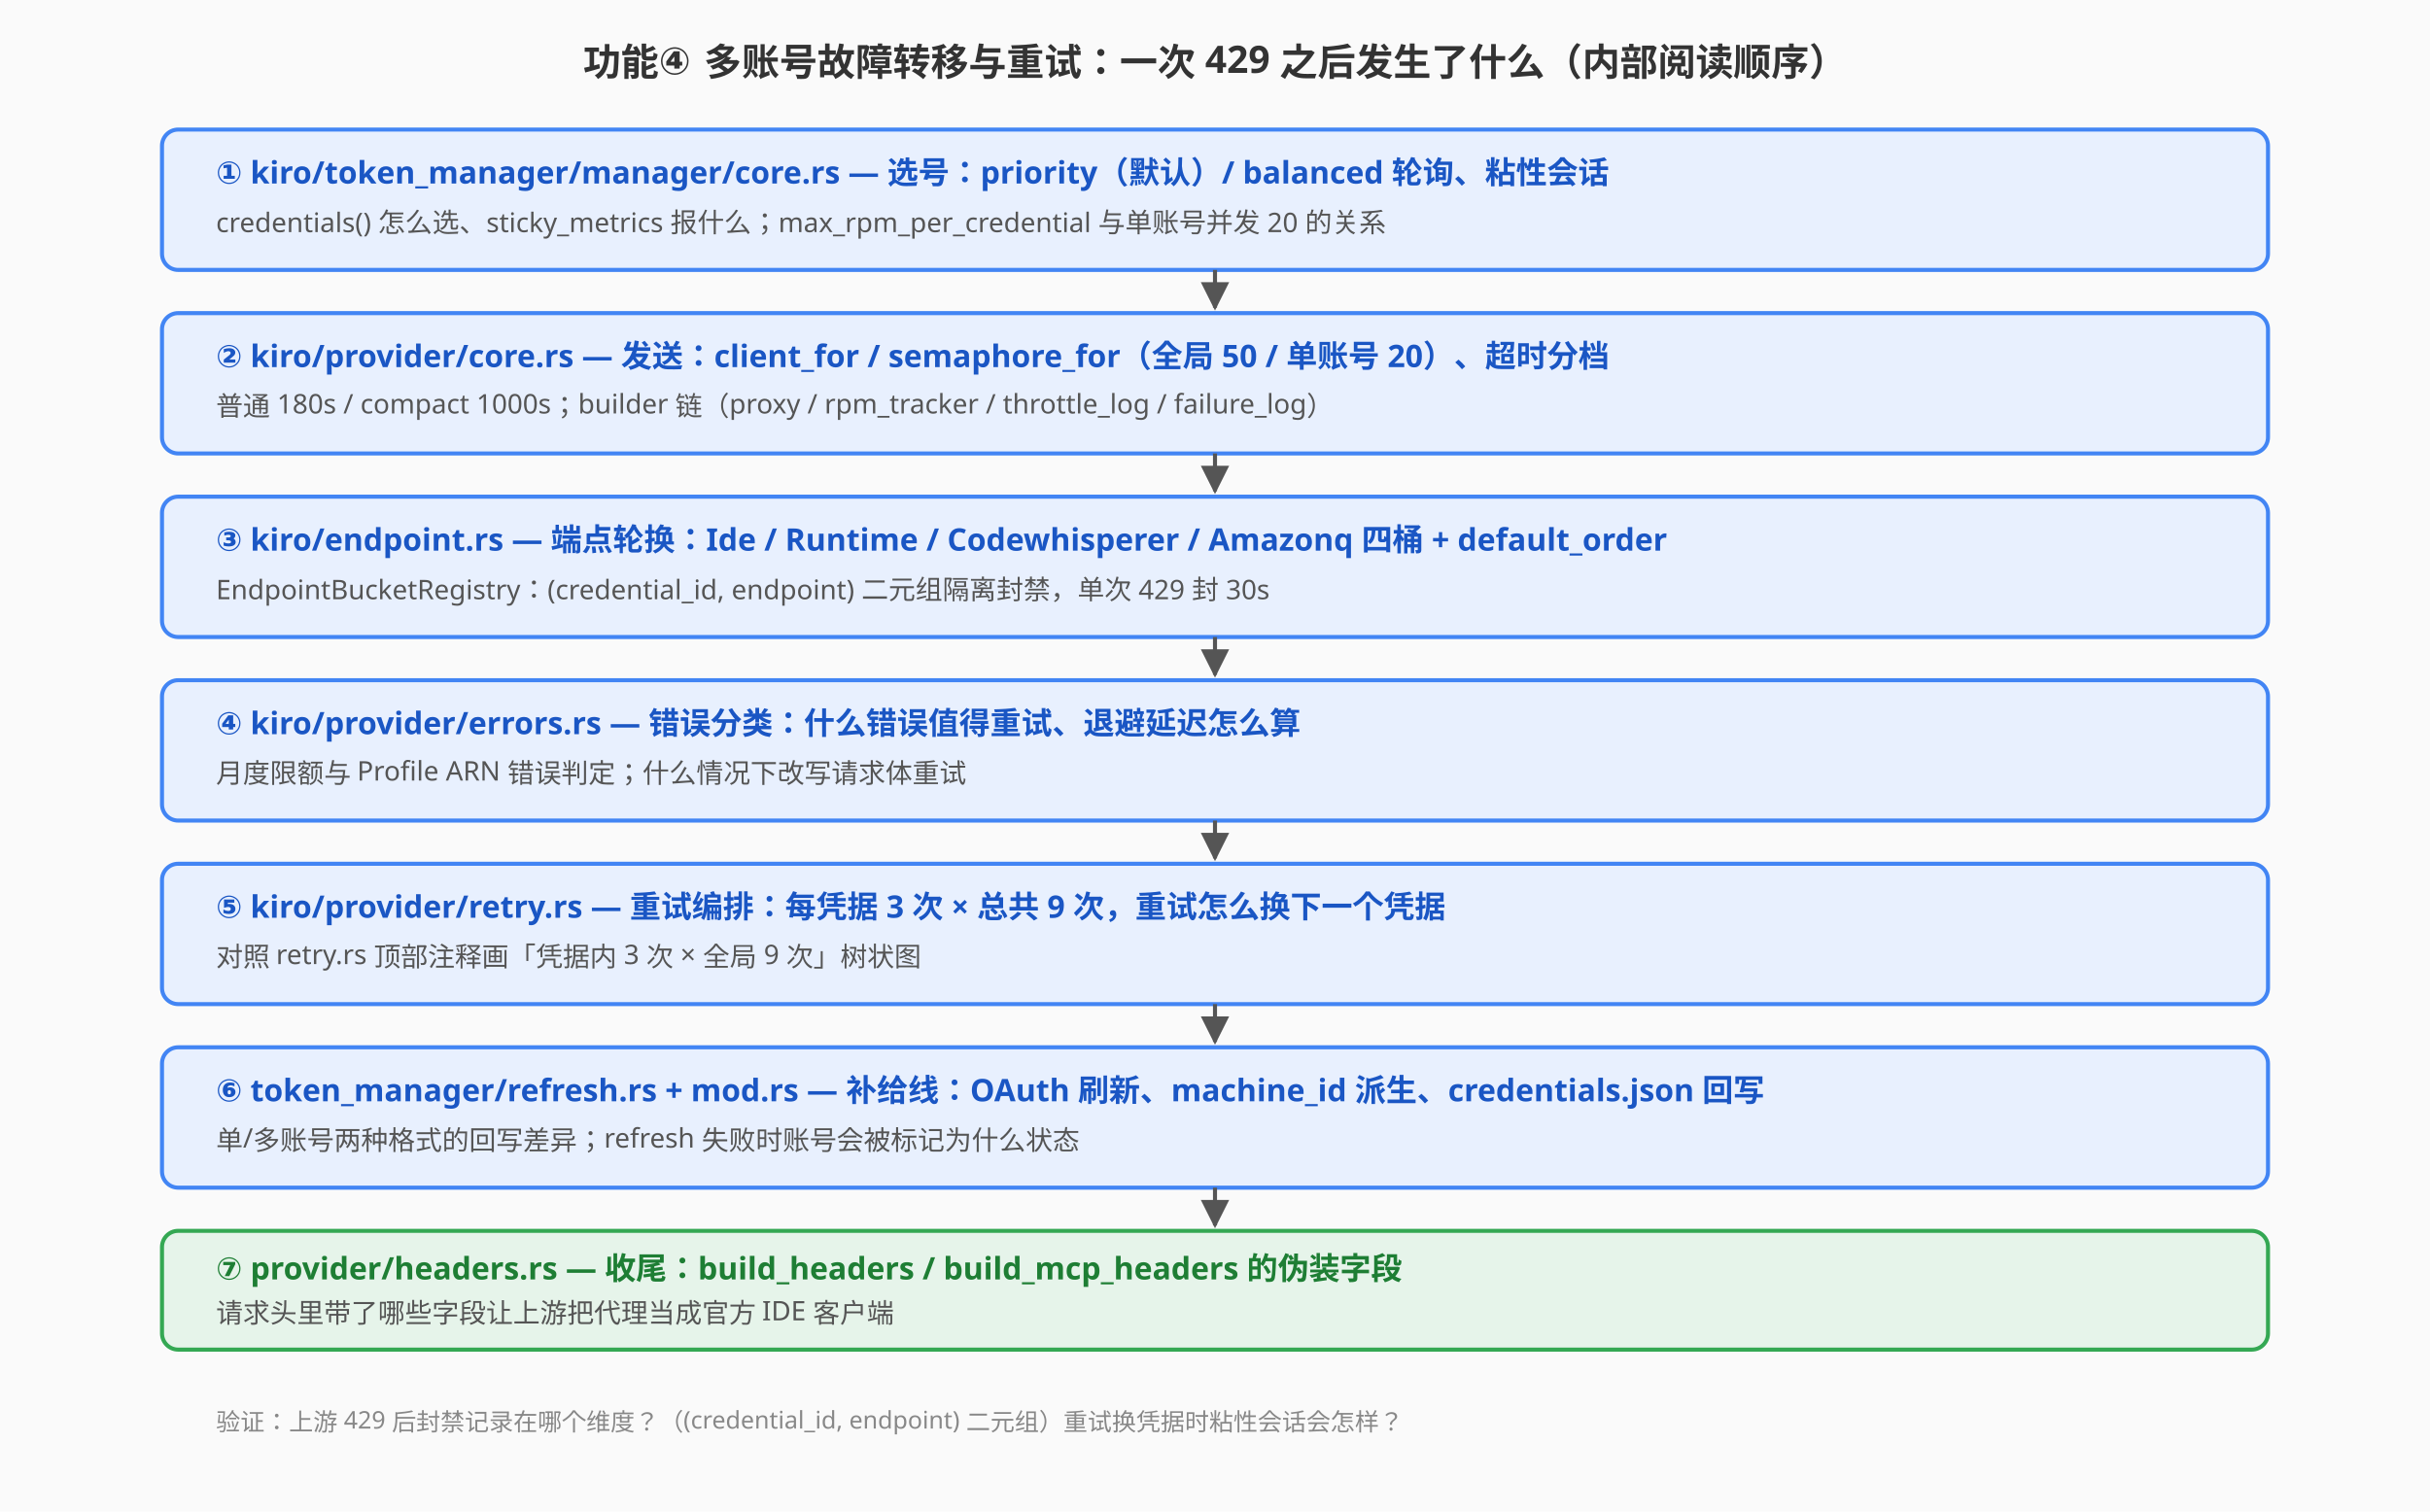
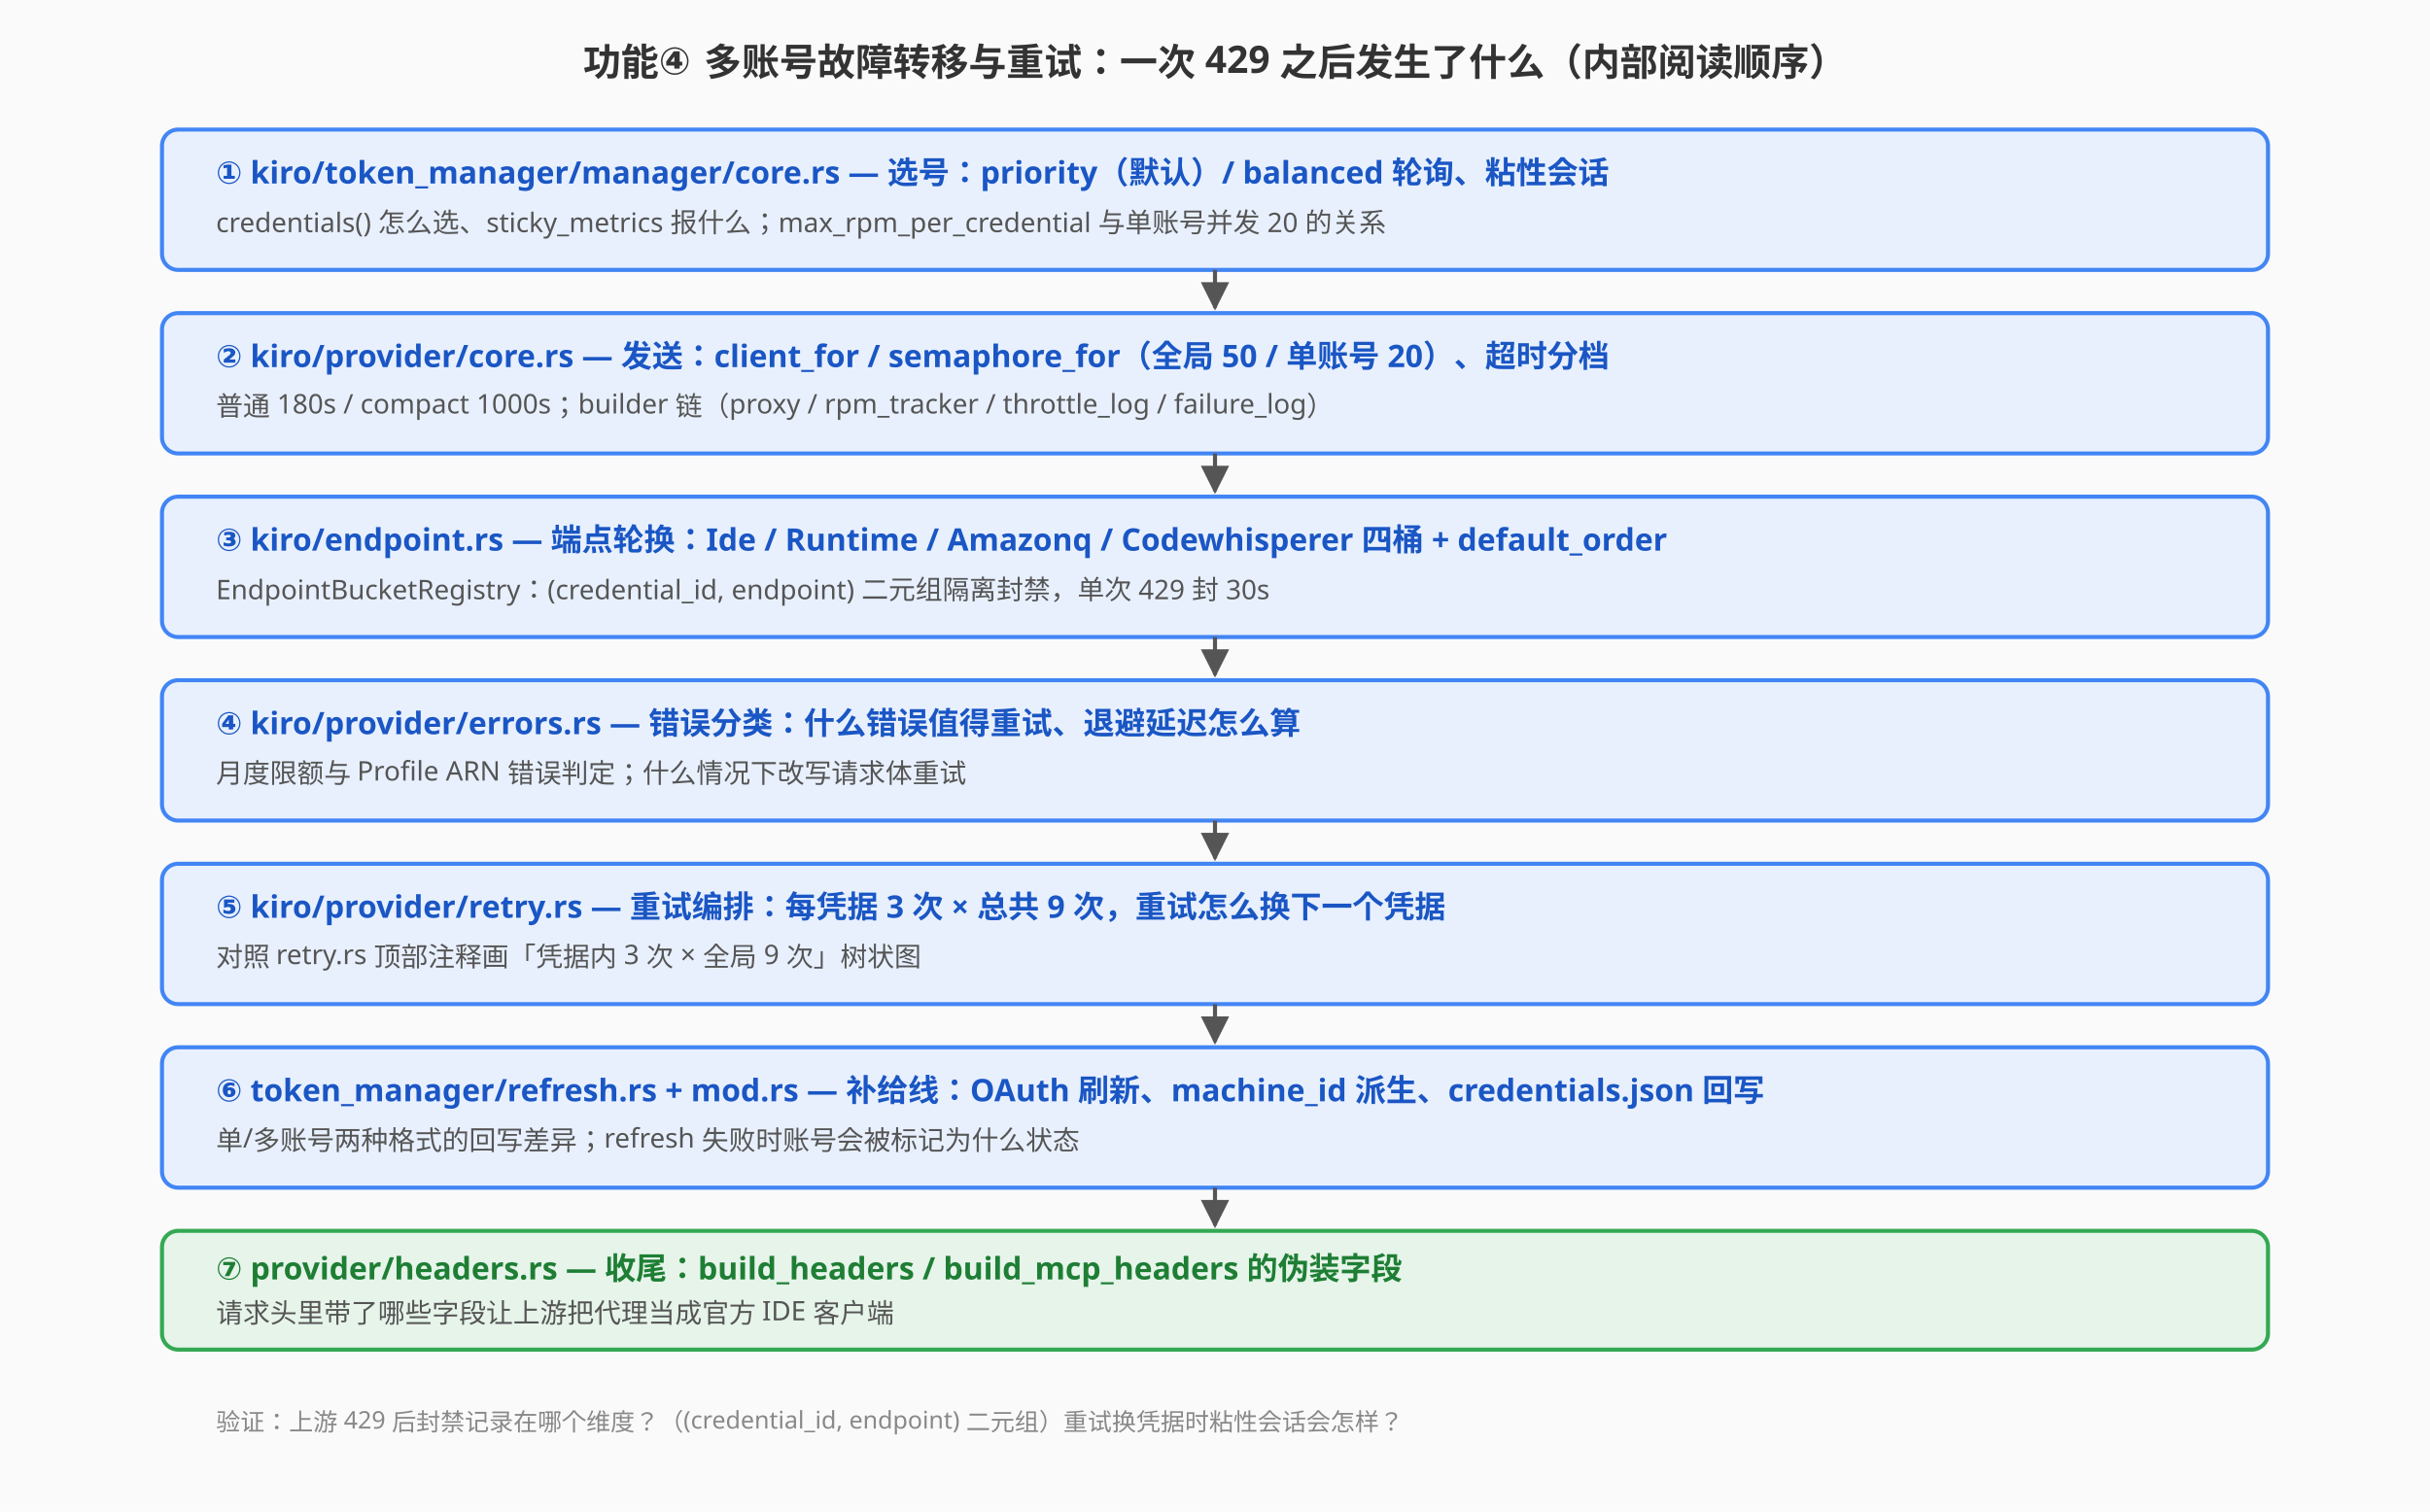
<svg xmlns="http://www.w3.org/2000/svg" viewBox="0 0 900 560" style="width:100%;max-width:900px;font-family:sans-serif">
  <defs>
    <marker id="ar5" viewBox="0 0 10 10" refX="9" refY="5" markerWidth="7" markerHeight="7" orient="auto-start-reverse">
      <path d="M 0 0 L 10 5 L 0 10 z" fill="#555" />
    </marker>
  </defs>
  <rect x="0" y="0" width="900" height="560" fill="#fafafa" />
  <text x="450" y="28" text-anchor="middle" font-size="14" fill="#333" font-weight="bold">功能④ 多账号故障转移与重试：一次 429 之后发生了什么（内部阅读顺序）</text>
  <rect x="60" y="48" width="780" height="52" rx="6" fill="#e8f0fe" stroke="#4285f4" stroke-width="1.5" />
  <text x="80" y="68" font-size="11.5" fill="#1a56c4" font-weight="bold">① kiro/token_manager/manager/core.rs — 选号：priority（默认）/ balanced 轮询、粘性会话</text>
  <text x="80" y="86" font-size="10" fill="#555">credentials() 怎么选、sticky_metrics 报什么；max_rpm_per_credential 与单账号并发 20 的关系</text>
  <line x1="450" y1="100" x2="450" y2="114" stroke="#555" stroke-width="1.5" marker-end="url(#ar5)" />
  <rect x="60" y="116" width="780" height="52" rx="6" fill="#e8f0fe" stroke="#4285f4" stroke-width="1.5" />
  <text x="80" y="136" font-size="11.5" fill="#1a56c4" font-weight="bold">② kiro/provider/core.rs — 发送：client_for / semaphore_for（全局 50 / 单账号 20）、超时分档</text>
  <text x="80" y="154" font-size="10" fill="#555">普通 180s / compact 1000s；builder 链（proxy / rpm_tracker / throttle_log / failure_log）</text>
  <line x1="450" y1="168" x2="450" y2="182" stroke="#555" stroke-width="1.5" marker-end="url(#ar5)" />
  <rect x="60" y="184" width="780" height="52" rx="6" fill="#e8f0fe" stroke="#4285f4" stroke-width="1.5" />
-   <text x="80" y="204" font-size="11.5" fill="#1a56c4" font-weight="bold">③ kiro/endpoint.rs — 端点轮换：Ide / Runtime / Codewhisperer / Amazonq 四桶 + default_order</text>
+   <text x="80" y="204" font-size="11.5" fill="#1a56c4" font-weight="bold">③ kiro/endpoint.rs — 端点轮换：Ide / Runtime / Amazonq / Codewhisperer 四桶 + default_order</text>
  <text x="80" y="222" font-size="10" fill="#555">EndpointBucketRegistry：(credential_id, endpoint) 二元组隔离封禁，单次 429 封 30s</text>
  <line x1="450" y1="236" x2="450" y2="250" stroke="#555" stroke-width="1.5" marker-end="url(#ar5)" />
  <rect x="60" y="252" width="780" height="52" rx="6" fill="#e8f0fe" stroke="#4285f4" stroke-width="1.5" />
  <text x="80" y="272" font-size="11.5" fill="#1a56c4" font-weight="bold">④ kiro/provider/errors.rs — 错误分类：什么错误值得重试、退避延迟怎么算</text>
  <text x="80" y="290" font-size="10" fill="#555">月度限额与 Profile ARN 错误判定；什么情况下改写请求体重试</text>
  <line x1="450" y1="304" x2="450" y2="318" stroke="#555" stroke-width="1.5" marker-end="url(#ar5)" />
  <rect x="60" y="320" width="780" height="52" rx="6" fill="#e8f0fe" stroke="#4285f4" stroke-width="1.5" />
  <text x="80" y="340" font-size="11.5" fill="#1a56c4" font-weight="bold">⑤ kiro/provider/retry.rs — 重试编排：每凭据 3 次 × 总共 9 次，重试怎么换下一个凭据</text>
  <text x="80" y="358" font-size="10" fill="#555">对照 retry.rs 顶部注释画「凭据内 3 次 × 全局 9 次」树状图</text>
  <line x1="450" y1="372" x2="450" y2="386" stroke="#555" stroke-width="1.5" marker-end="url(#ar5)" />
  <rect x="60" y="388" width="780" height="52" rx="6" fill="#e8f0fe" stroke="#4285f4" stroke-width="1.5" />
  <text x="80" y="408" font-size="11.5" fill="#1a56c4" font-weight="bold">⑥ token_manager/refresh.rs + mod.rs — 补给线：OAuth 刷新、machine_id 派生、credentials.json 回写</text>
  <text x="80" y="426" font-size="10" fill="#555">单/多账号两种格式的回写差异；refresh 失败时账号会被标记为什么状态</text>
  <line x1="450" y1="440" x2="450" y2="454" stroke="#555" stroke-width="1.5" marker-end="url(#ar5)" />
  <rect x="60" y="456" width="780" height="44" rx="6" fill="#e6f4ea" stroke="#34a853" stroke-width="1.5" />
  <text x="80" y="474" font-size="11.5" fill="#1e7e34" font-weight="bold">⑦ provider/headers.rs — 收尾：build_headers / build_mcp_headers 的伪装字段</text>
  <text x="80" y="490" font-size="10" fill="#555">请求头里带了哪些字段让上游把代理当成官方 IDE 客户端</text>
  <text x="80" y="530" font-size="9" fill="#888">验证：上游 429 后封禁记录在哪个维度？（(credential_id, endpoint) 二元组）重试换凭据时粘性会话会怎样？</text>
</svg>
